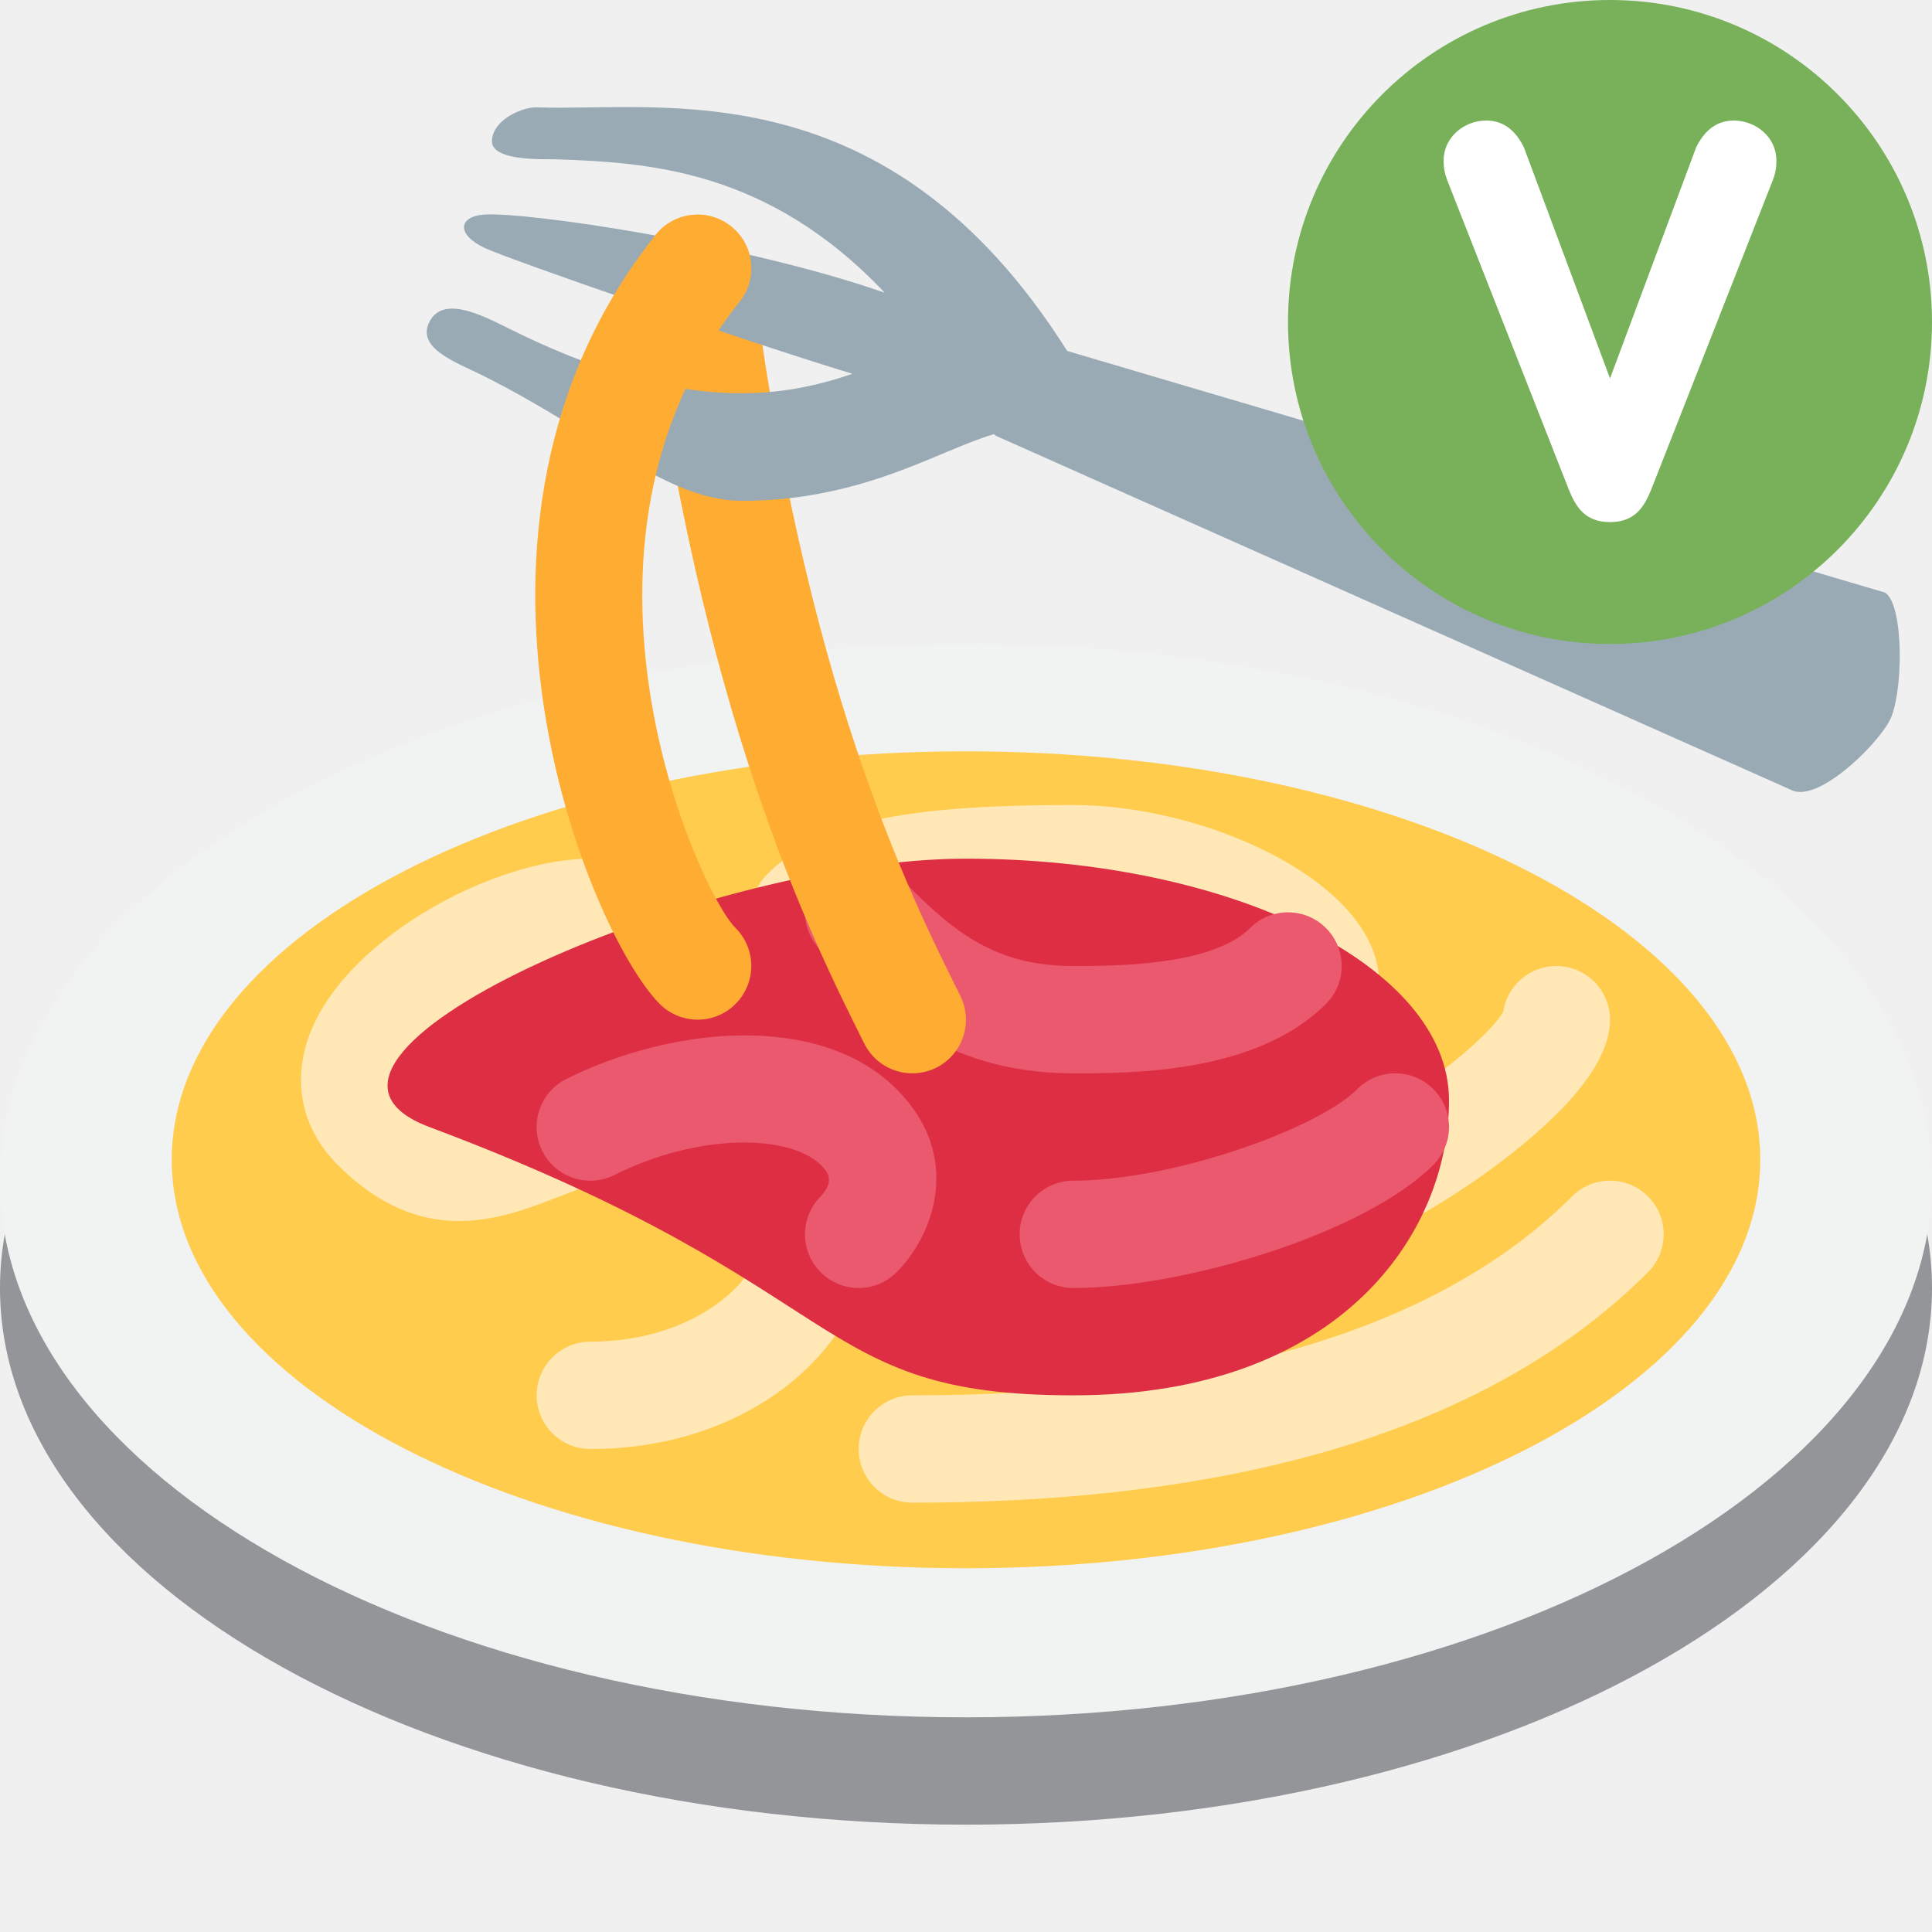
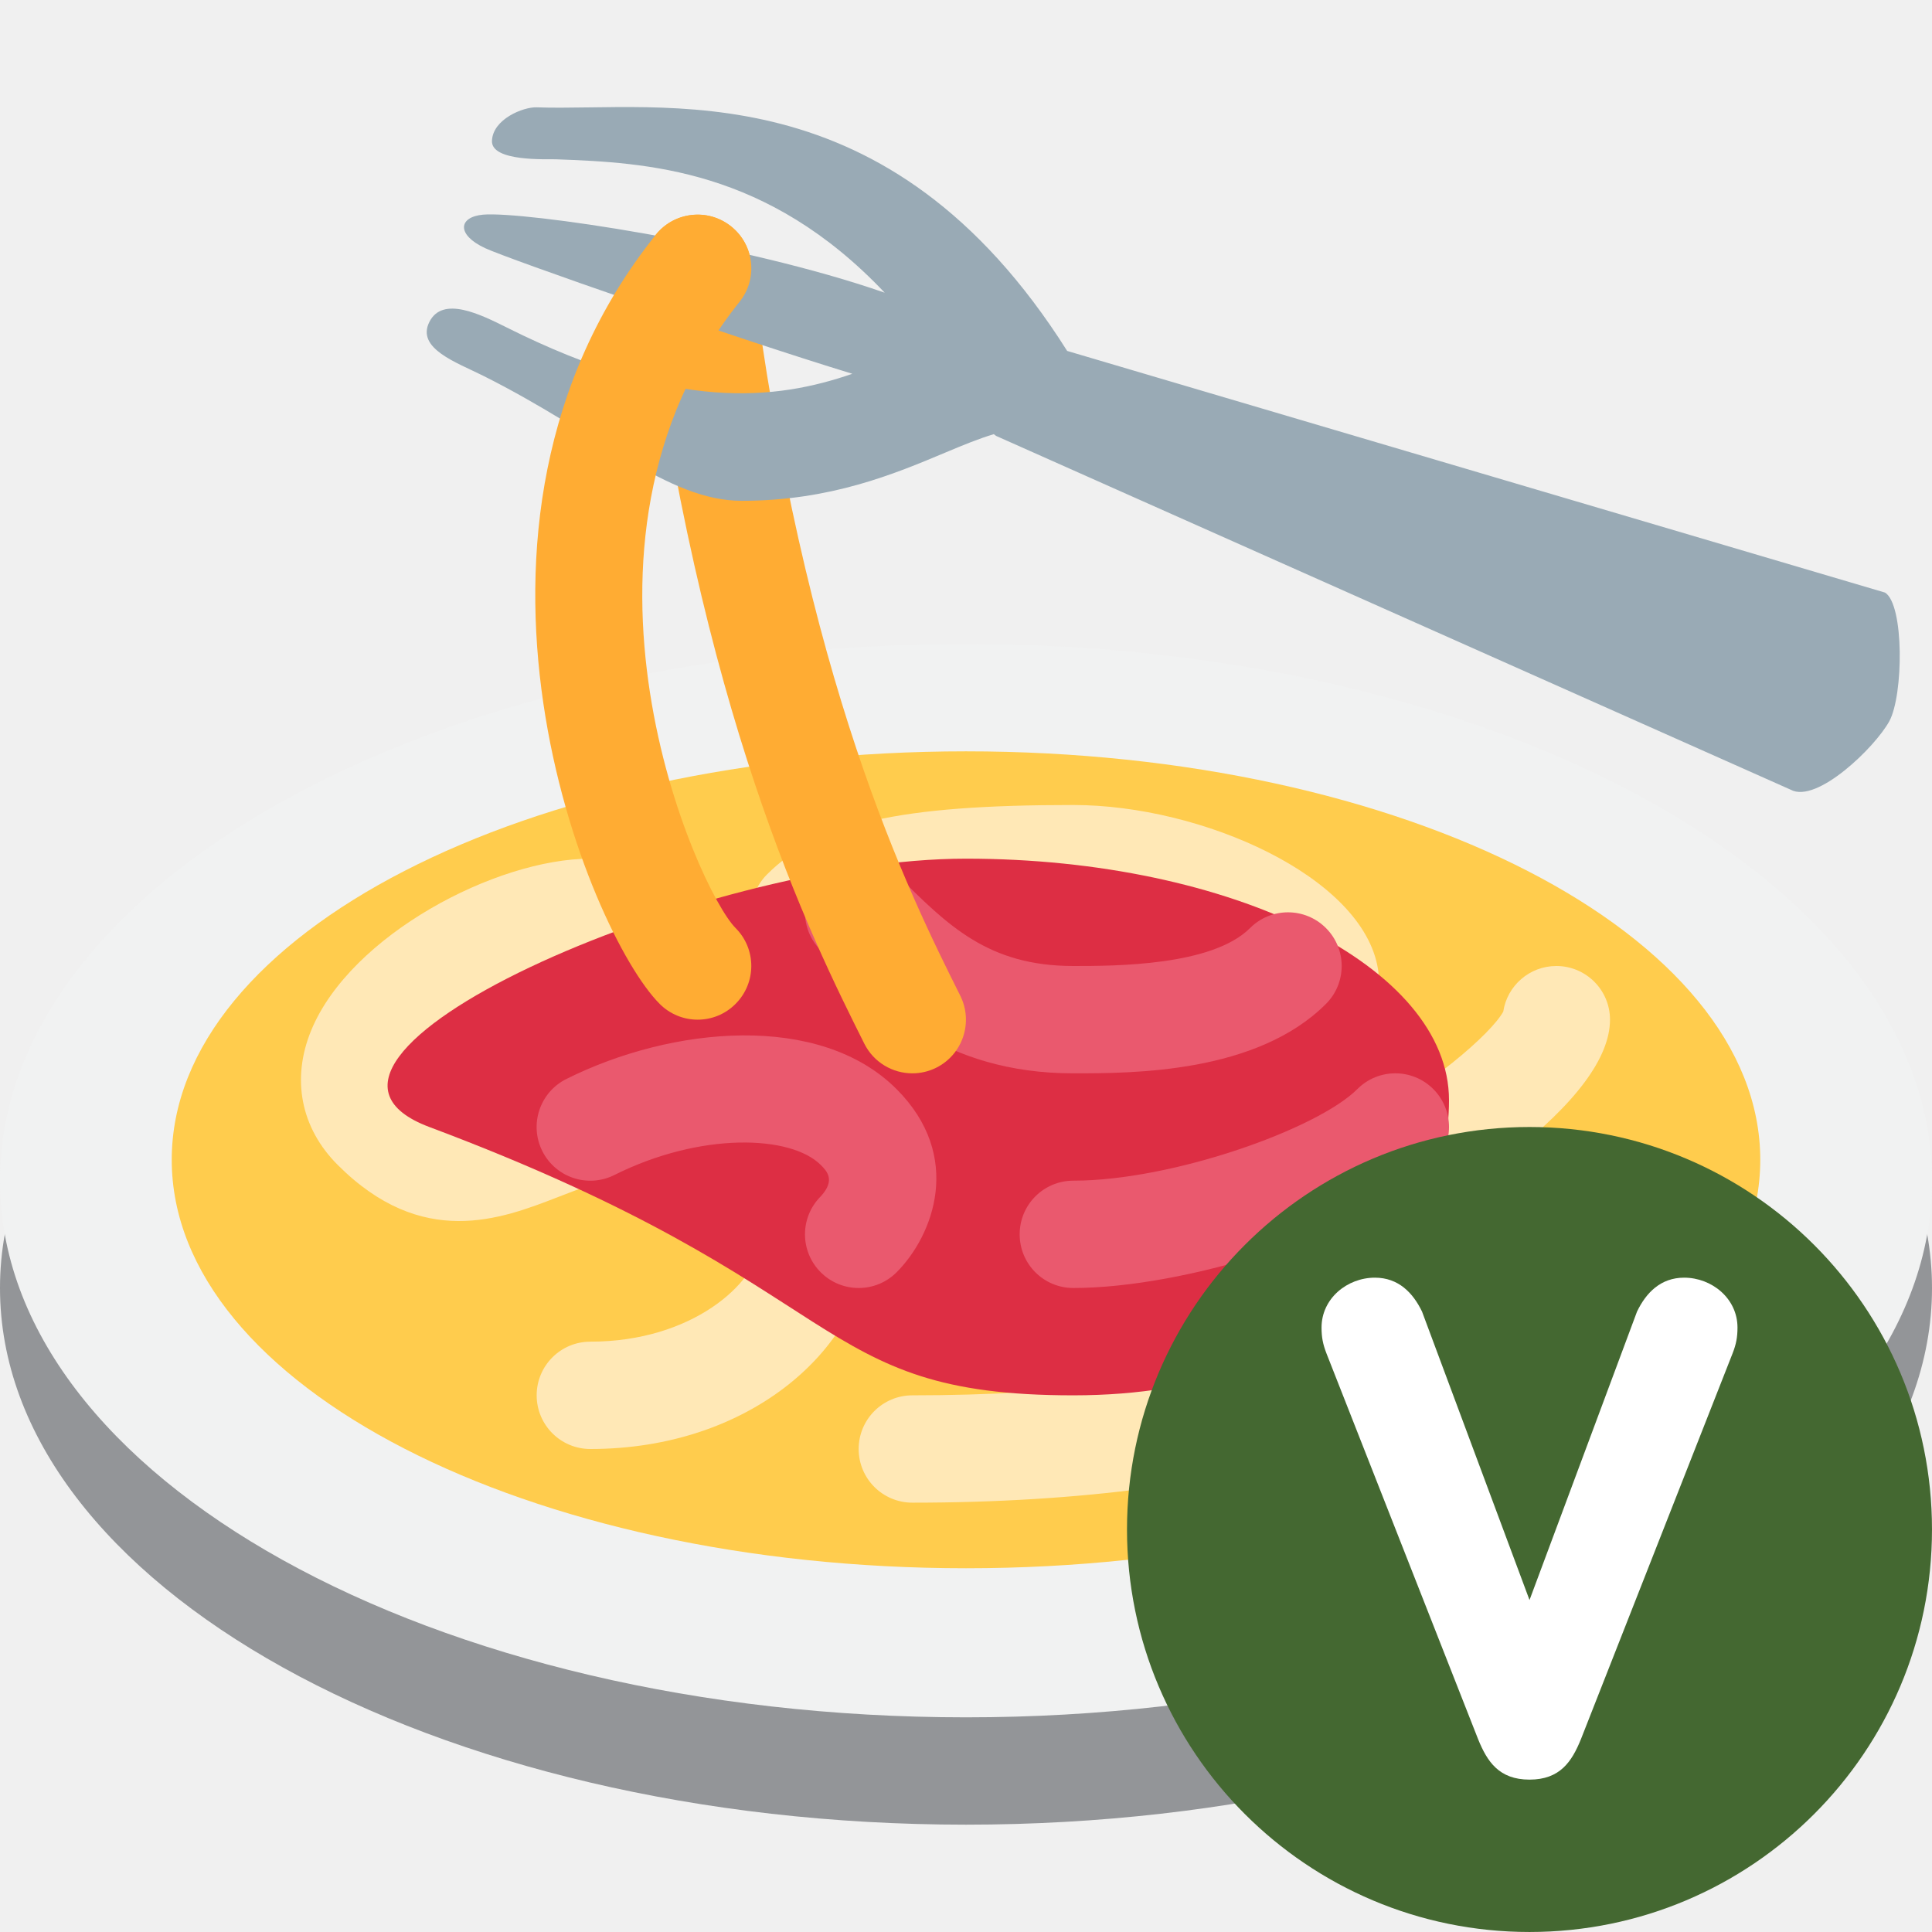
<svg xmlns="http://www.w3.org/2000/svg" viewBox="0 0 36 36">
  <ellipse fill="#939598" cx="18" cy="24" rx="18" ry="10" />
  <ellipse fill="#F1F2F2" cx="18" cy="22" rx="18" ry="10" />
  <ellipse fill="#FFCC4D" cx="18" cy="21.611" rx="14.8" ry="7.611" />
  <path fill="#FFE8B6" d="M11 27c-.552 0-1-.447-1-1s.448-1 1-1c1.898 0 3.082-1.085 3.174-1.835.091-.736-.96-1.081-1.417-1.195-.906-.225-1.58.033-2.358.335-1.068.414-2.531.978-4.106-.598-.689-.688-.868-1.604-.492-2.513C6.534 17.425 9.245 16 11 16c.552 0 1 .448 1 1s-.448 1-1 1c-1.115 0-2.995 1.099-3.351 1.96-.074.178-.044.23.058.333.629.628.928.548 1.971.147.862-.334 2.042-.79 3.564-.409 2.384.596 3.07 2.136 2.917 3.379C15.942 25.174 13.953 27 11 27zm6 1c-.552 0-1-.447-1-1s.448-1 1-1c5.697 0 9.833-1.247 12.293-3.707.391-.391 1.023-.391 1.414 0s.391 1.023 0 1.414C27.858 26.556 23.247 28 17 28z" />
  <path fill="#FFE8B6" d="M21.349 24.16c-.537 0-1.069-.06-1.591-.191-.543-.135-2.194-.548-2.246-1.883-.038-1 .661-2.172 5.938-3.957C22.875 17.66 21.492 17 20 17c-2.513 0-3.797.211-4.293.707-.391.391-1.023.391-1.414 0s-.391-1.023 0-1.414C15.248 15.338 16.741 15 20 15c2.396 0 5.396 1.333 5.676 3.053.107.662-.193 1.506-1.359 1.895-2.583.861-3.921 1.549-4.501 1.957.112.039.253.081.427.125 3.231.804 7.322-2.366 7.768-3.18.072-.481.488-.85.989-.85.553 0 1 .448 1 1 0 .706-.635 1.56-1.887 2.537-1.743 1.361-4.289 2.622-6.764 2.623z" />
  <path fill="#DD2E44" d="M27 20.5c0 2.485-2.029 5.5-7 5.5s-4-2-12-5c-3.376-1.266 5.029-5 10-5s9 2.015 9 4.5z" />
  <path fill="#EA596E" d="M16 24c-.256 0-.512-.098-.707-.293-.391-.391-.391-1.023 0-1.414.281-.305.112-.474 0-.586-.558-.558-2.238-.616-3.846.188-.495.247-1.095.047-1.342-.447-.247-.494-.047-1.095.447-1.342 1.977-.988 4.726-1.242 6.154.188 1.252 1.252.686 2.728 0 3.414-.194.194-.45.292-.706.292zm4-4c-2.414 0-3.685-1.271-4.707-2.293-.391-.391-.391-1.023 0-1.414s1.023-.391 1.414 0C17.661 17.247 18.414 18 20 18c.773 0 2.586 0 3.293-.707.391-.391 1.023-.391 1.414 0s.391 1.023 0 1.414C23.414 20 21.108 20 20 20zm0 4c-.553 0-1-.447-1-1s.447-1 1-1c1.847 0 4.548-.962 5.293-1.707.391-.391 1.023-.391 1.414 0s.391 1.023 0 1.414C25.416 22.998 22.041 24 20 24z" />
  <path fill="#FFAC33" d="M17.001 20c-.367 0-.72-.202-.896-.553-.999-1.997-3.077-6.153-4.098-14.323-.068-.548.32-1.048.868-1.116.544-.07 1.048.32 1.116.868.979 7.83 2.953 11.779 3.902 13.677.247.494.047 1.095-.447 1.342-.142.071-.295.105-.445.105z" />
  <path fill="#99AAB5" d="M35.125 11.042l-15.24-4.503C16.534 1.23 12.319 2.084 10 2c-.25-.009-.819.22-.833.625-.015.392 1.026.337 1.186.343 1.705.062 3.945.176 6.132 2.486C13.827 4.528 9.744 3.933 9 4c-.458.042-.5.375.042.625.445.206 4.572 1.647 6.84 2.34-1.419.489-3.286.715-6.434-.86C8.951 5.857 8.247 5.506 8 6c-.247.494.506.753 1 1 2.16 1.08 3.43 2.332 4.823 2.332 1.656 0 2.854-.505 3.792-.899.333-.14.634-.263.903-.343.016.01.028.024.044.033l14.805 6.592c.485.265 1.572-.791 1.837-1.275.265-.486.28-2.175-.079-2.398z" />
  <path fill="#FFAC33" d="M13 19c-.256 0-.512-.098-.707-.293-1.315-1.315-4.446-8.867-.074-14.332.345-.432.976-.501 1.405-.156.432.345.502.974.156 1.405-3.648 4.561-.778 10.963-.074 11.668.391.391.391 1.023 0 1.414-.194.196-.45.294-.706.294z" />
-   <g transform="translate(24 0) scale(0.33333 0.33333)">
-     <circle fill="#78B159" cx="18" cy="18" r="18" />
+   <g transform="translate(21 21) scale(0.41666 0.41666)">
+     <circle fill="#446831" cx="18" cy="18" r="18" />
    <path fill="#FFF" d="M8.917 10.117C8.762 9.714 8.7 9.404 8.7 8.97c0-1.302 1.147-2.232 2.387-2.232 1.055 0 1.706.682 2.108 1.519l4.806 12.898 4.807-12.898c.402-.837 1.053-1.519 2.107-1.519 1.24 0 2.387.93 2.387 2.232 0 .434-.06.744-.217 1.147l-6.789 17.271c-.404.992-.931 1.798-2.295 1.798-1.364 0-1.891-.806-2.295-1.798L8.917 10.117z" />
  </g>
</svg>
